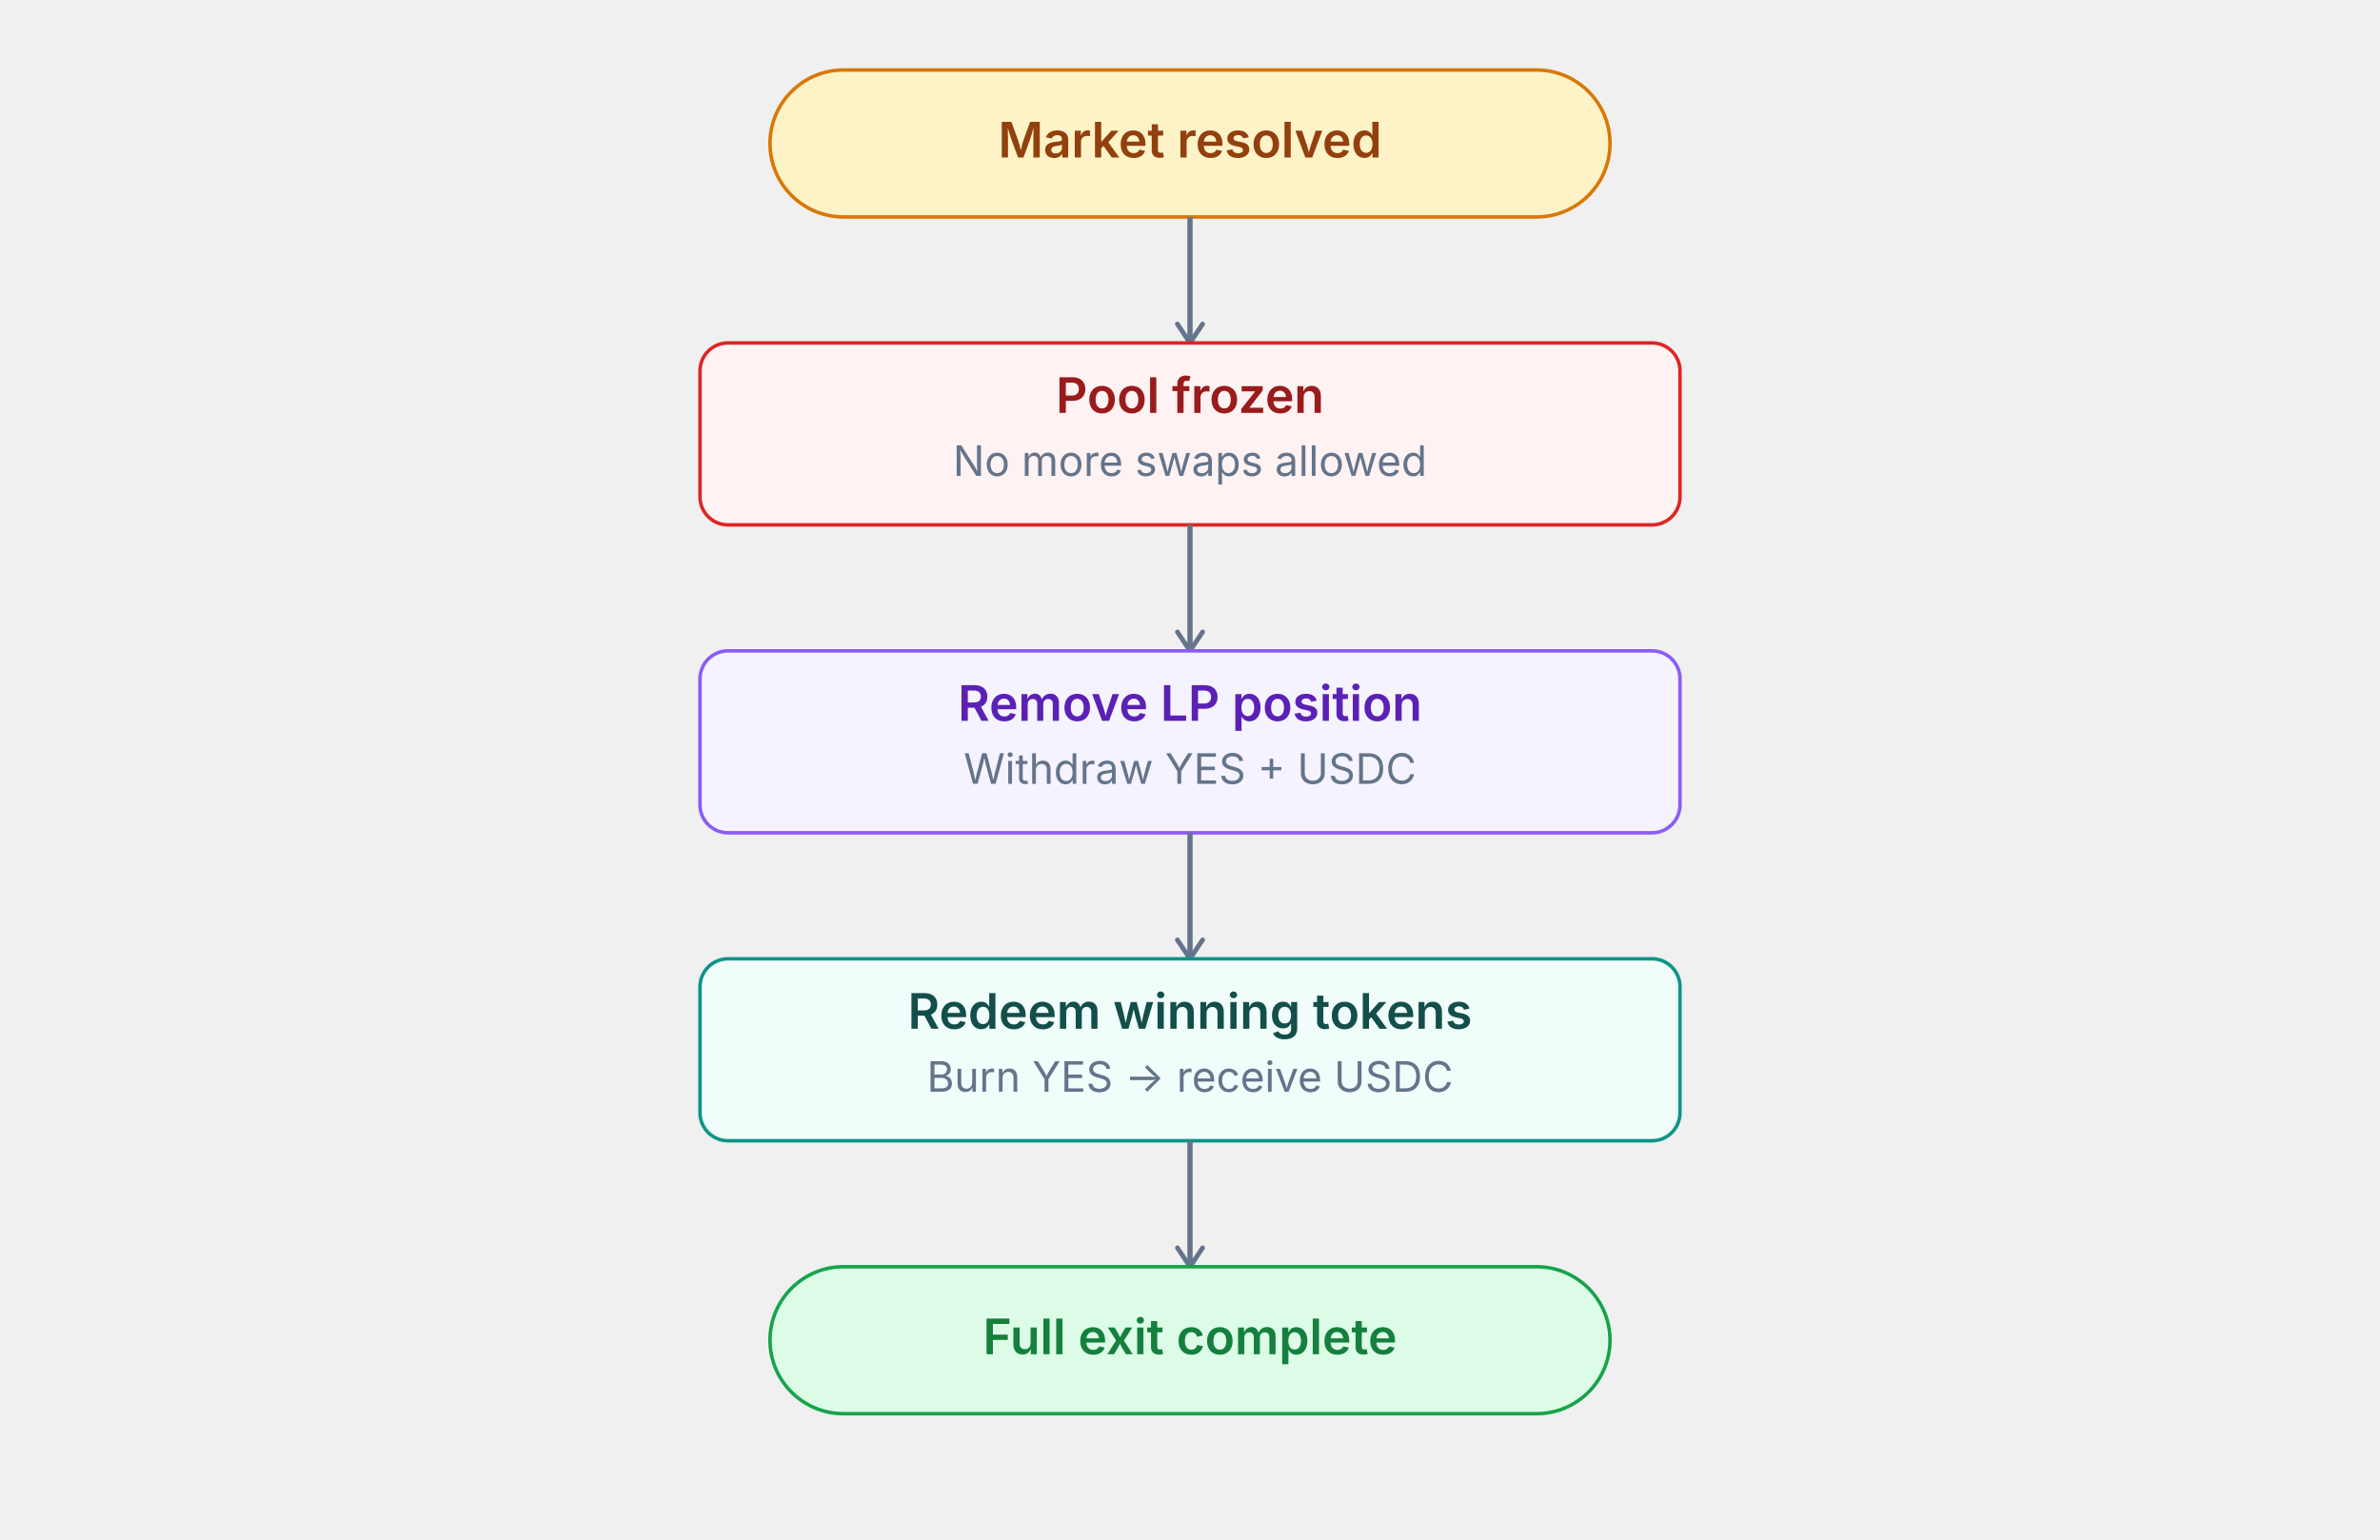
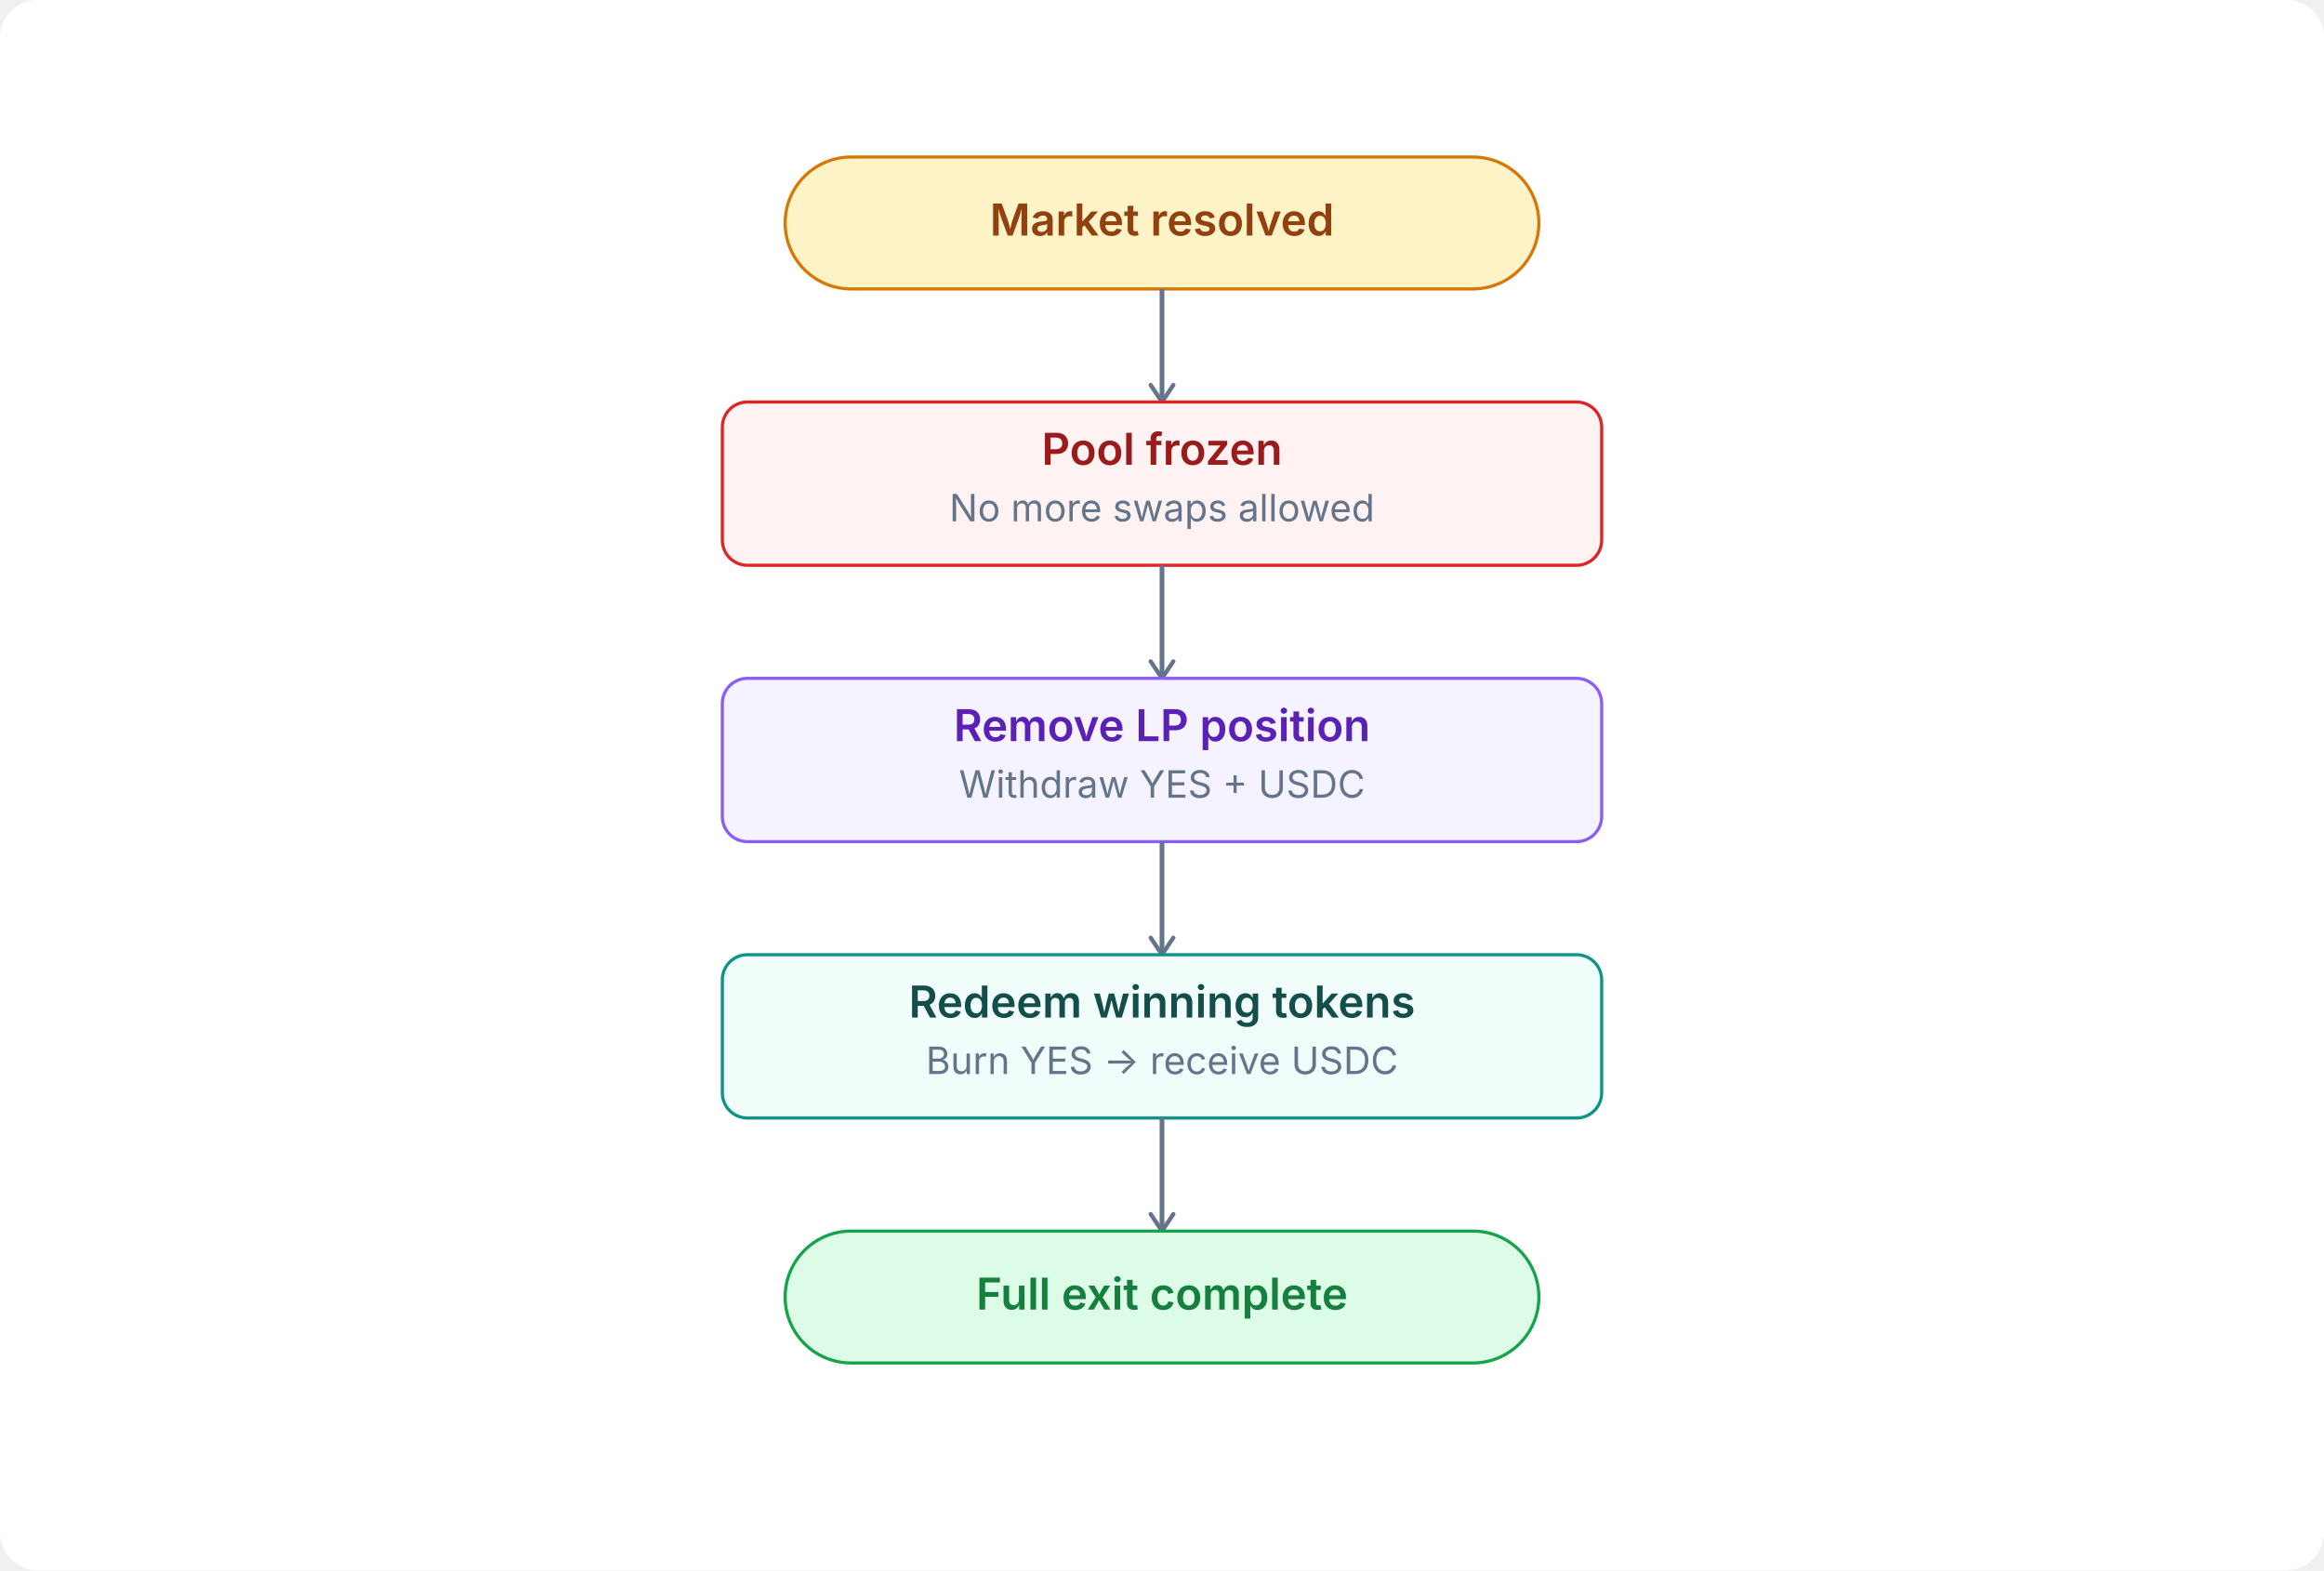
- <svg xmlns="http://www.w3.org/2000/svg" viewBox="0 0 680 440" font-family="Inter, system-ui, sans-serif">
-   <style>
+ <svg xmlns="http://www.w3.org/2000/svg" viewBox="0 0 740 500" font-family="Inter, system-ui, sans-serif">
+   <rect x="0" y="0" width="740" height="500" rx="12" fill="#ffffff" />
+   <g transform="translate(30,30)">
+     <style>
    .t { font-size: 14px; font-weight: 600; }
    .s { font-size: 12px; }
    .arr { stroke: #64748b; stroke-width: 1.5; }
  </style>
-   <defs>
-     <marker id="a" viewBox="0 0 10 10" refX="8" refY="5" markerWidth="6" markerHeight="6" orient="auto-start-reverse">
-       <path d="M2 1L8 5L2 9" fill="none" stroke="context-stroke" stroke-width="1.5" stroke-linecap="round" stroke-linejoin="round" />
-     </marker>
-   </defs>
-   <rect x="220" y="20" width="240" height="42" rx="21" fill="#fef3c7" stroke="#d97706" stroke-width="1" />
-   <text class="t" fill="#92400e" x="340" y="45" text-anchor="middle">Market resolved</text>
-   <line x1="340" y1="62" x2="340" y2="98" class="arr" marker-end="url(#a)" />
-   <rect x="200" y="98" width="280" height="52" rx="8" fill="#fef2f2" stroke="#dc2626" stroke-width="1" />
-   <text class="t" fill="#991b1b" x="340" y="118" text-anchor="middle">Pool frozen</text>
-   <text class="s" fill="#64748b" x="340" y="136" text-anchor="middle">No more swaps allowed</text>
-   <line x1="340" y1="150" x2="340" y2="186" class="arr" marker-end="url(#a)" />
-   <rect x="200" y="186" width="280" height="52" rx="8" fill="#f5f3ff" stroke="#8b5cf6" stroke-width="1" />
-   <text class="t" fill="#5b21b6" x="340" y="206" text-anchor="middle">Remove LP position</text>
-   <text class="s" fill="#64748b" x="340" y="224" text-anchor="middle">Withdraw YES + USDC</text>
-   <line x1="340" y1="238" x2="340" y2="274" class="arr" marker-end="url(#a)" />
-   <rect x="200" y="274" width="280" height="52" rx="8" fill="#f0fdfa" stroke="#0d9488" stroke-width="1" />
-   <text class="t" fill="#134e4a" x="340" y="294" text-anchor="middle">Redeem winning tokens</text>
-   <text class="s" fill="#64748b" x="340" y="312" text-anchor="middle">Burn YES → receive USDC</text>
-   <line x1="340" y1="326" x2="340" y2="362" class="arr" marker-end="url(#a)" />
-   <rect x="220" y="362" width="240" height="42" rx="21" fill="#dcfce7" stroke="#16a34a" stroke-width="1" />
-   <text class="t" fill="#15803d" x="340" y="387" text-anchor="middle">Full exit complete</text>
+     <defs>
+       <marker id="a" viewBox="0 0 10 10" refX="8" refY="5" markerWidth="6" markerHeight="6" orient="auto-start-reverse">
+         <path d="M2 1L8 5L2 9" fill="none" stroke="context-stroke" stroke-width="1.5" stroke-linecap="round" stroke-linejoin="round" />
+       </marker>
+     </defs>
+     <rect x="220" y="20" width="240" height="42" rx="21" fill="#fef3c7" stroke="#d97706" stroke-width="1" />
+     <text class="t" fill="#92400e" x="340" y="45" text-anchor="middle">Market resolved</text>
+     <line x1="340" y1="62" x2="340" y2="98" class="arr" marker-end="url(#a)" />
+     <rect x="200" y="98" width="280" height="52" rx="8" fill="#fef2f2" stroke="#dc2626" stroke-width="1" />
+     <text class="t" fill="#991b1b" x="340" y="118" text-anchor="middle">Pool frozen</text>
+     <text class="s" fill="#64748b" x="340" y="136" text-anchor="middle">No more swaps allowed</text>
+     <line x1="340" y1="150" x2="340" y2="186" class="arr" marker-end="url(#a)" />
+     <rect x="200" y="186" width="280" height="52" rx="8" fill="#f5f3ff" stroke="#8b5cf6" stroke-width="1" />
+     <text class="t" fill="#5b21b6" x="340" y="206" text-anchor="middle">Remove LP position</text>
+     <text class="s" fill="#64748b" x="340" y="224" text-anchor="middle">Withdraw YES + USDC</text>
+     <line x1="340" y1="238" x2="340" y2="274" class="arr" marker-end="url(#a)" />
+     <rect x="200" y="274" width="280" height="52" rx="8" fill="#f0fdfa" stroke="#0d9488" stroke-width="1" />
+     <text class="t" fill="#134e4a" x="340" y="294" text-anchor="middle">Redeem winning tokens</text>
+     <text class="s" fill="#64748b" x="340" y="312" text-anchor="middle">Burn YES → receive USDC</text>
+     <line x1="340" y1="326" x2="340" y2="362" class="arr" marker-end="url(#a)" />
+     <rect x="220" y="362" width="240" height="42" rx="21" fill="#dcfce7" stroke="#16a34a" stroke-width="1" />
+     <text class="t" fill="#15803d" x="340" y="387" text-anchor="middle">Full exit complete</text>
+   </g>
</svg>
